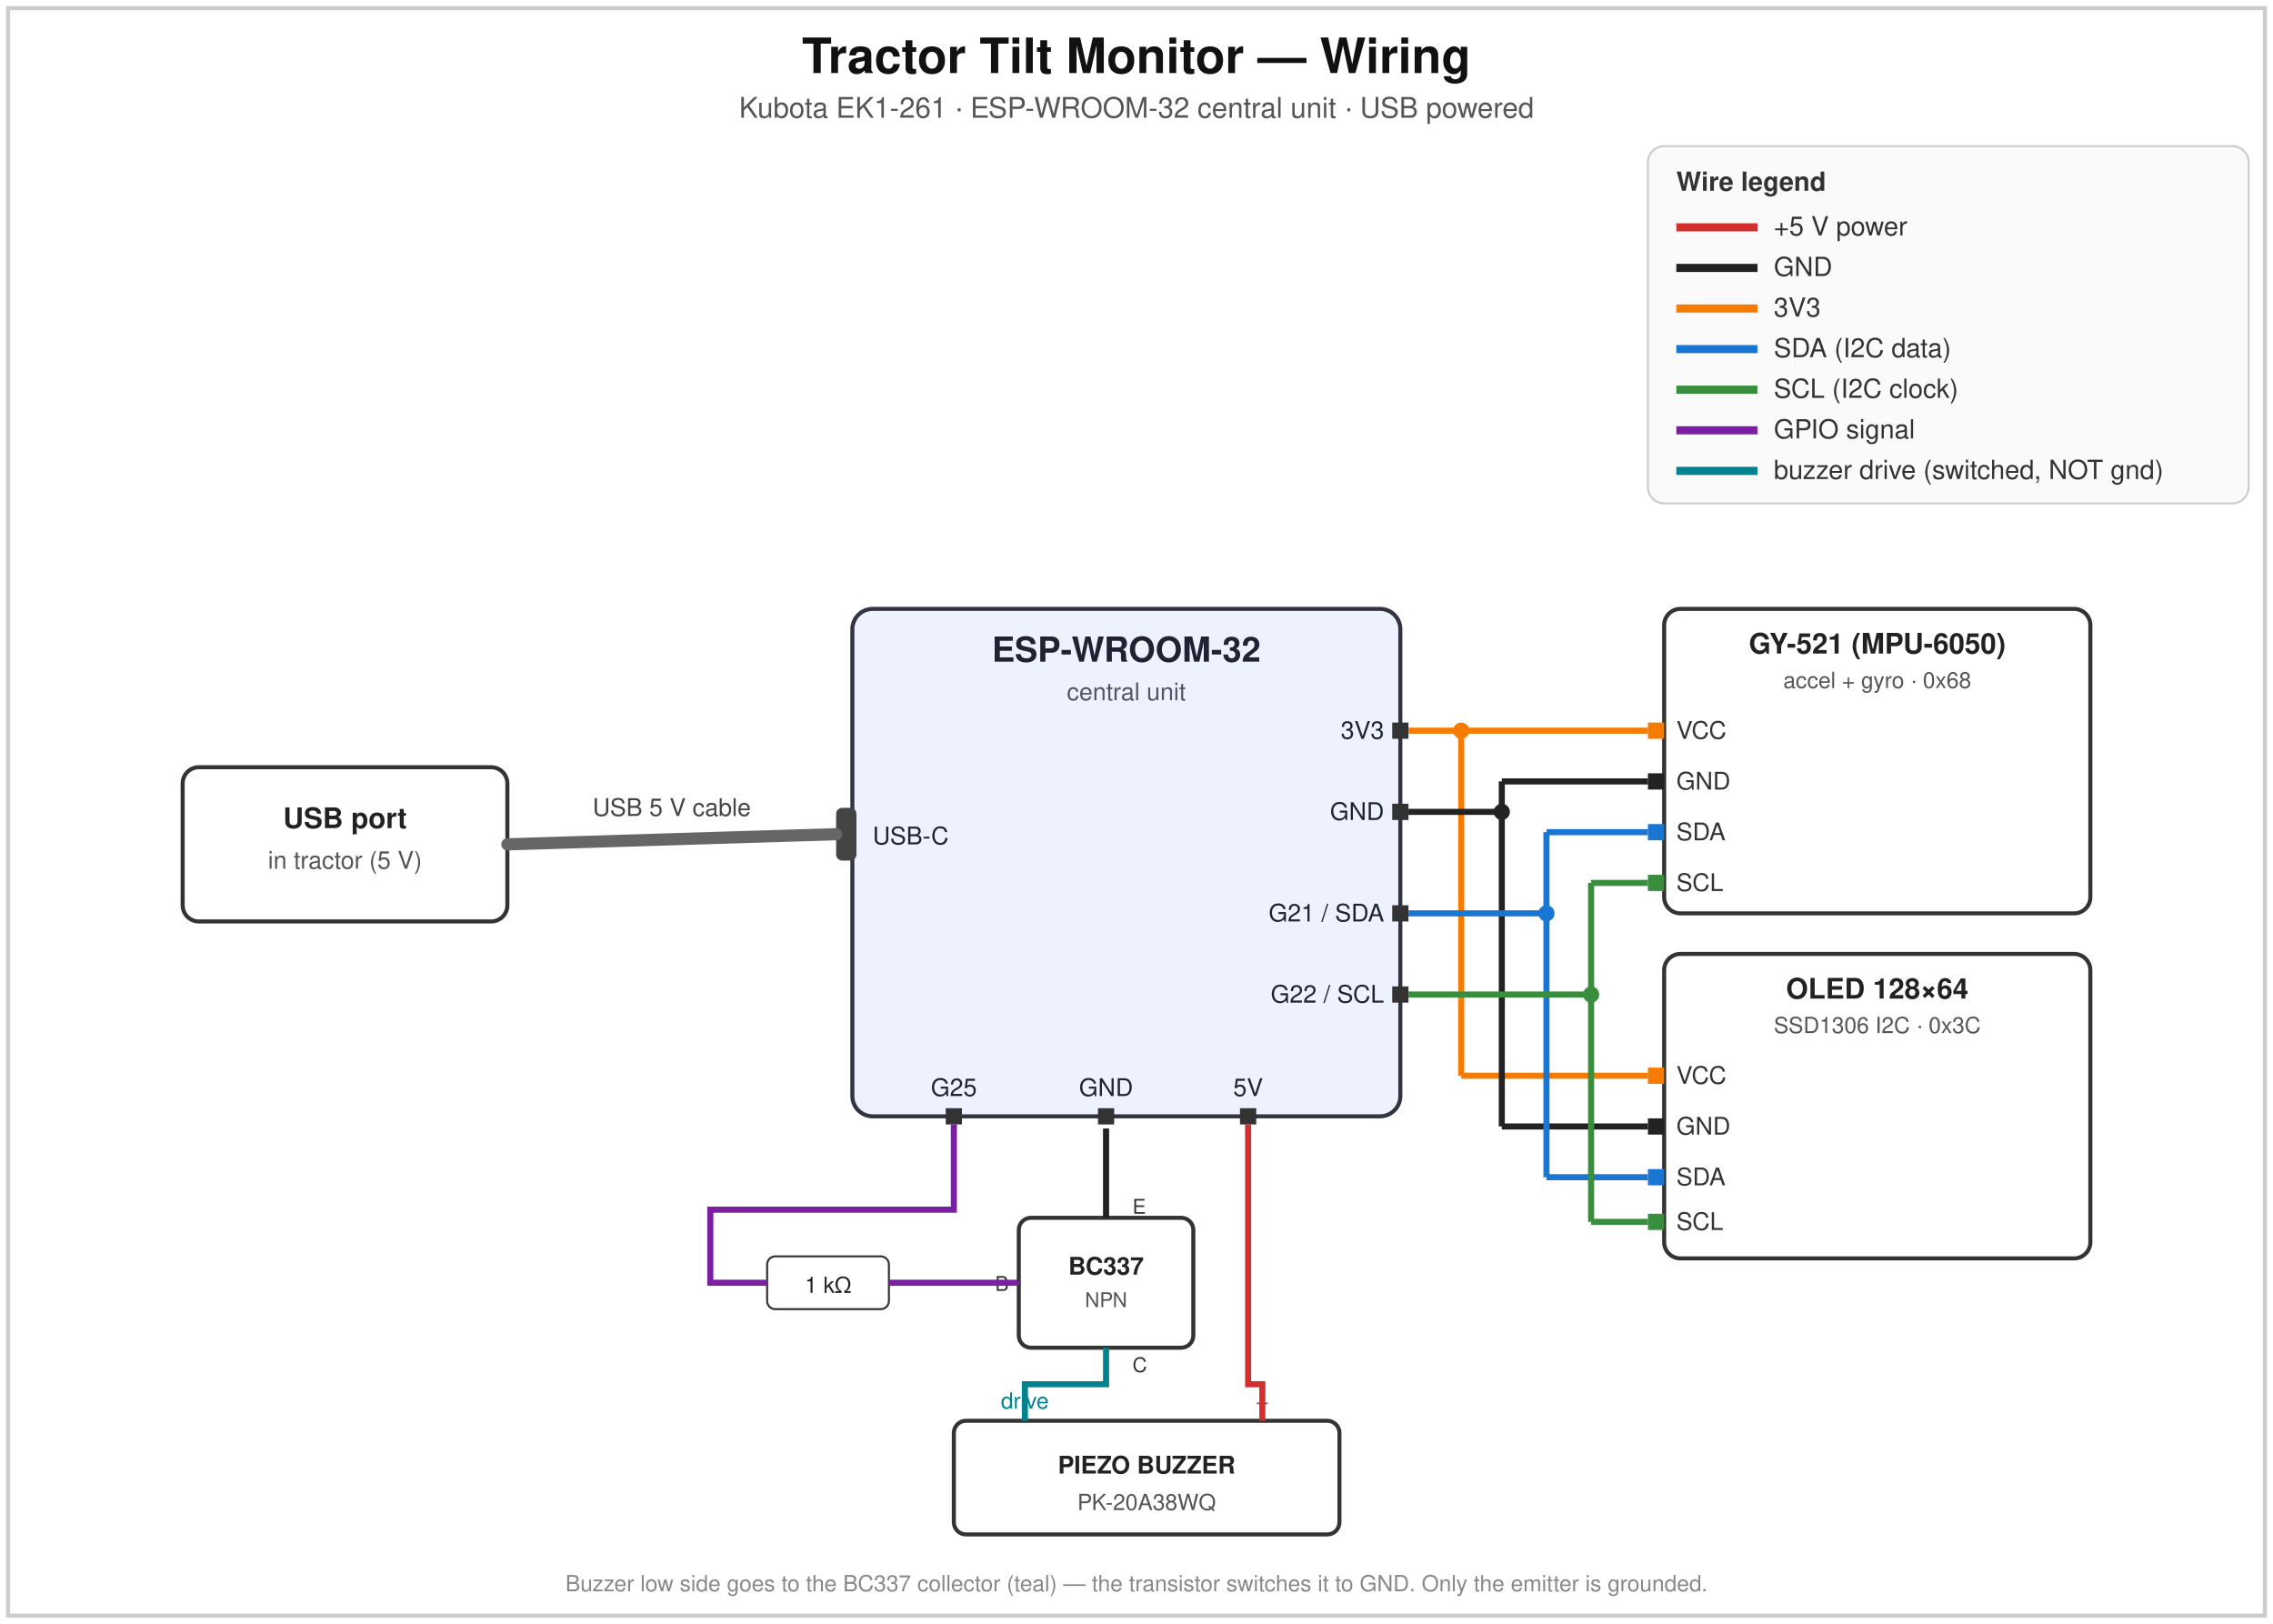
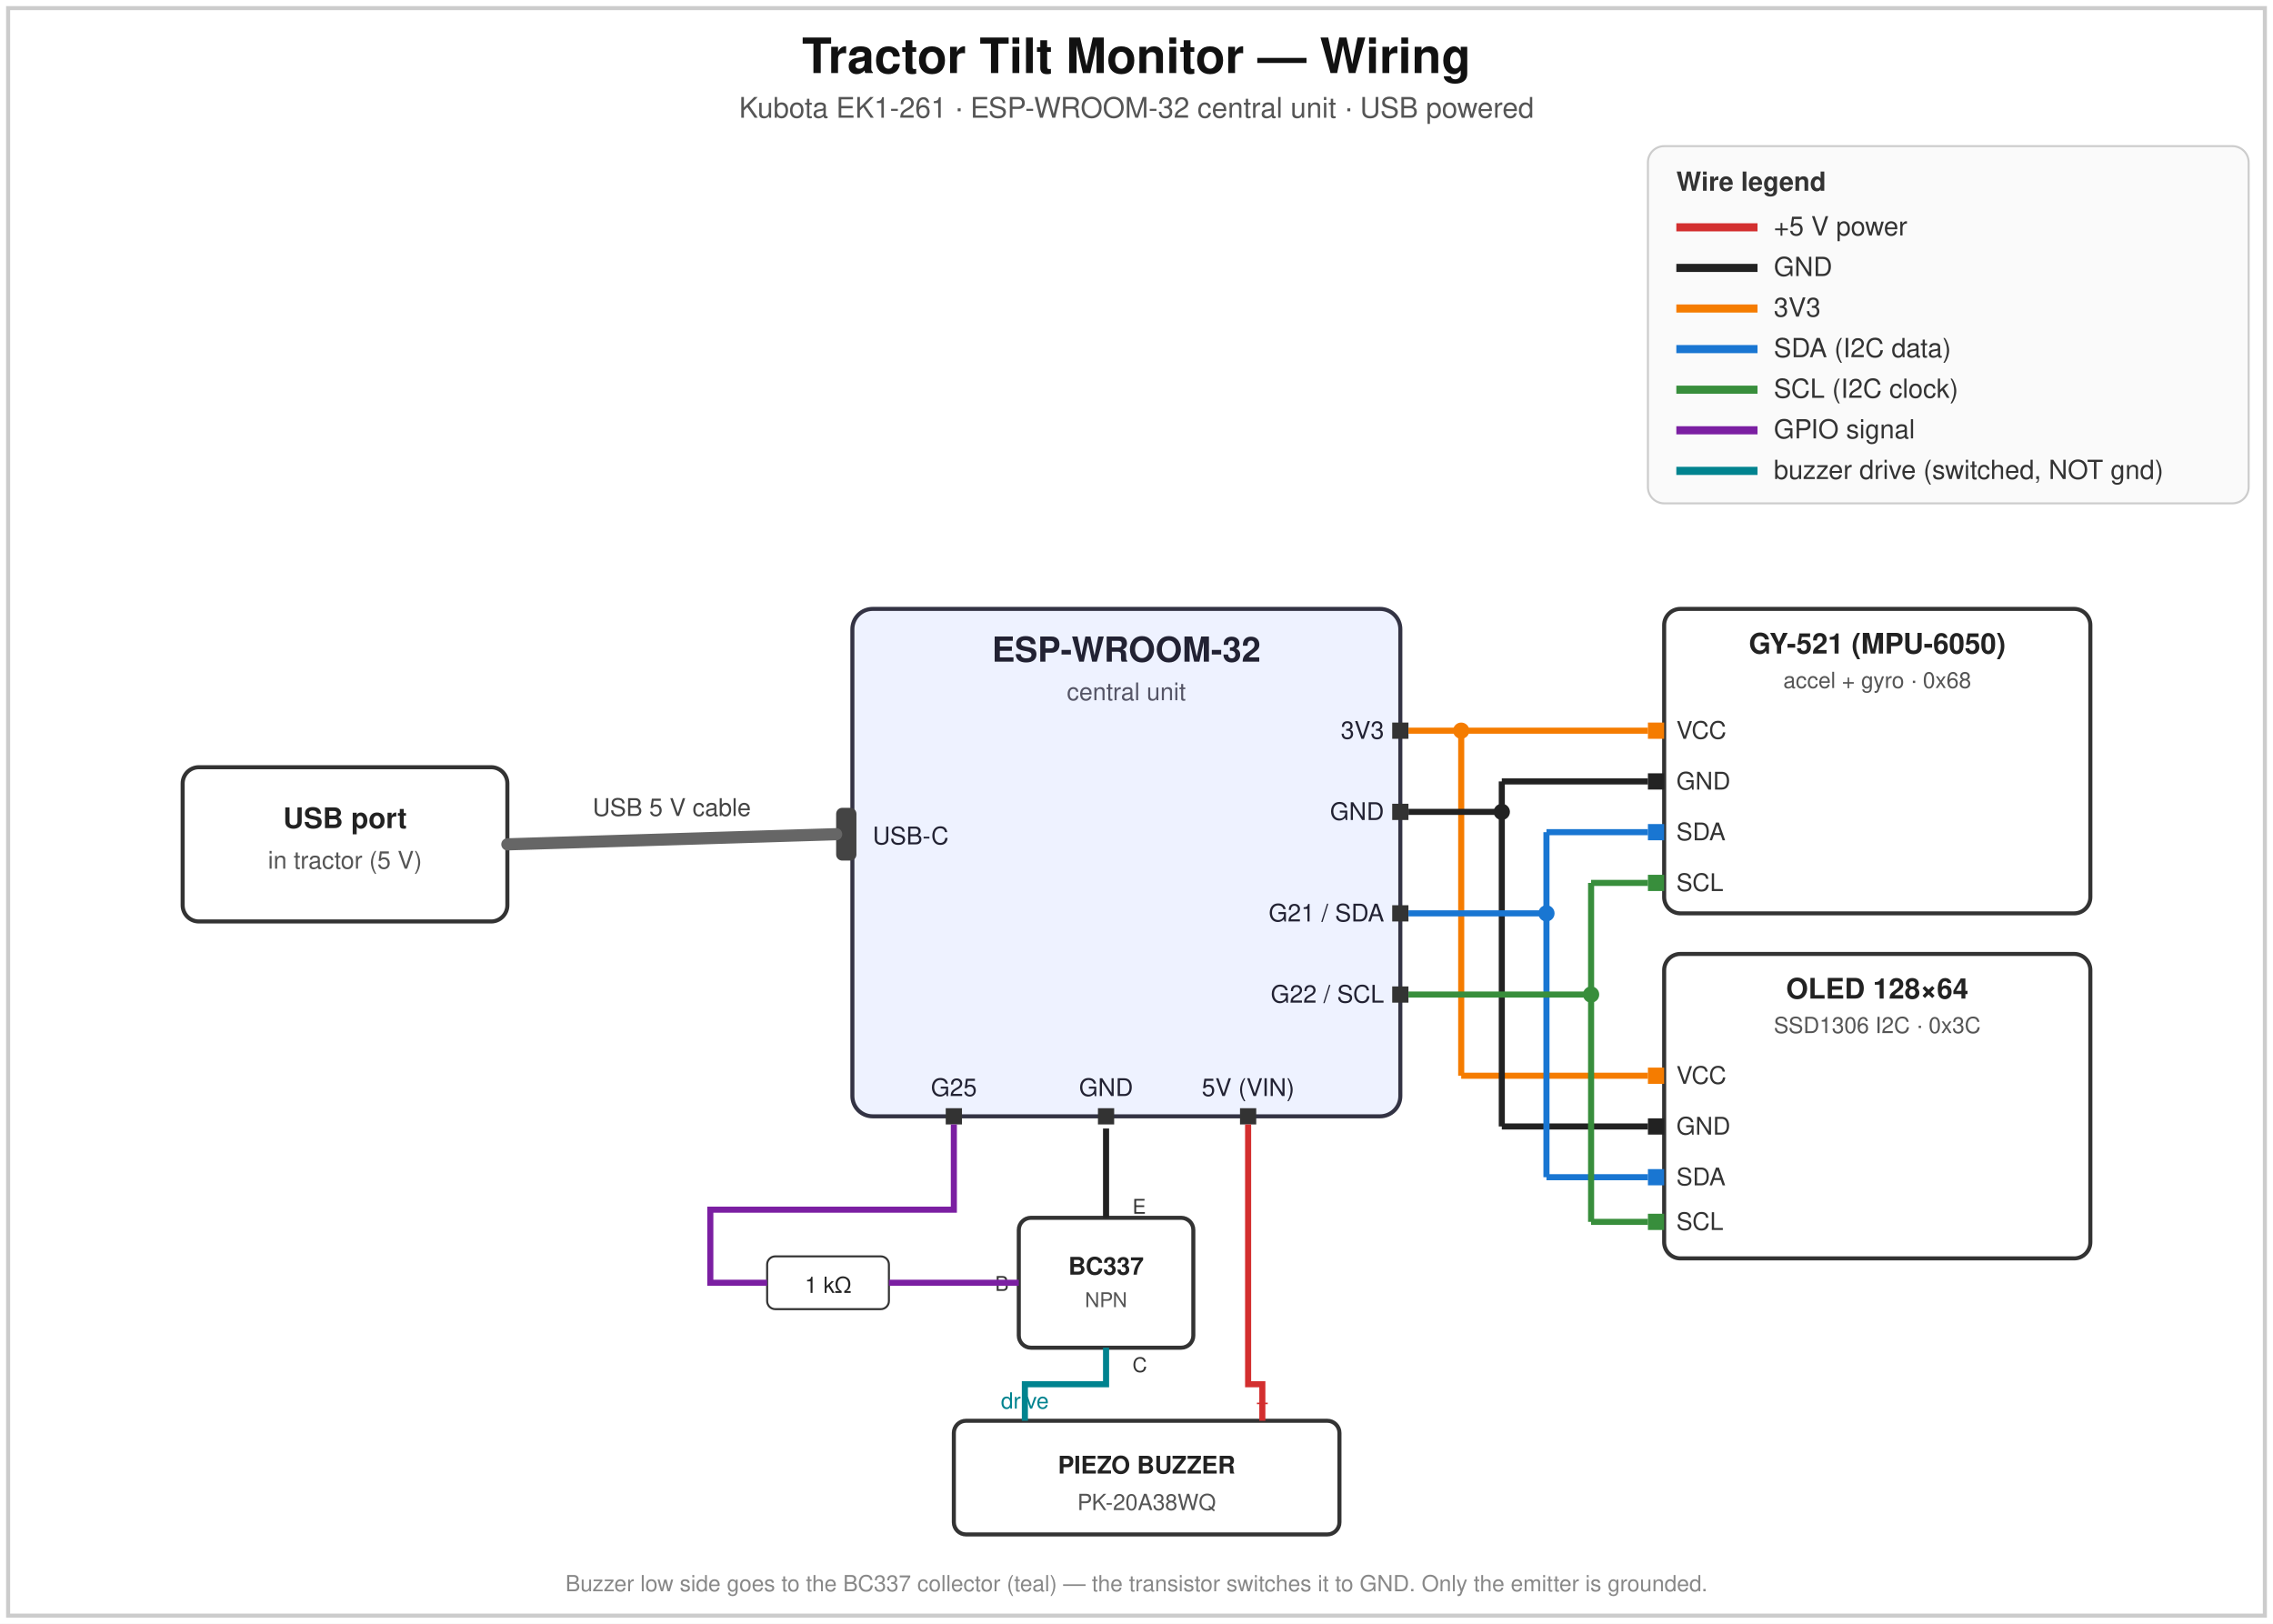
<svg xmlns="http://www.w3.org/2000/svg" viewBox="0 0 1120 800" font-family="Helvetica, Arial, sans-serif">
  <rect x="0" y="0" width="1120" height="800" fill="#ffffff" />
  <rect x="4" y="4" width="1112" height="792" fill="none" stroke="#cccccc" stroke-width="2" />
  <text x="560" y="36" text-anchor="middle" font-size="24" font-weight="bold" fill="#111">Tractor Tilt Monitor — Wiring</text>
  <text x="560" y="58" text-anchor="middle" font-size="14" fill="#555">Kubota EK1-261 · ESP-WROOM-32 central unit · USB powered</text>
  <rect x="812" y="72" width="296" height="176" rx="8" fill="#fafafa" stroke="#ccc" />
  <text x="826" y="94" font-size="13" font-weight="bold" fill="#333">Wire legend</text>
  <line x1="826" y1="112" x2="866" y2="112" stroke="#d32f2f" stroke-width="4" />
  <text x="874" y="116" font-size="13" fill="#333">+5 V power</text>
  <line x1="826" y1="132" x2="866" y2="132" stroke="#222222" stroke-width="4" />
  <text x="874" y="136" font-size="13" fill="#333">GND</text>
  <line x1="826" y1="152" x2="866" y2="152" stroke="#f57c00" stroke-width="4" />
  <text x="874" y="156" font-size="13" fill="#333">3V3</text>
  <line x1="826" y1="172" x2="866" y2="172" stroke="#1976d2" stroke-width="4" />
  <text x="874" y="176" font-size="13" fill="#333">SDA (I2C data)</text>
  <line x1="826" y1="192" x2="866" y2="192" stroke="#388e3c" stroke-width="4" />
  <text x="874" y="196" font-size="13" fill="#333">SCL (I2C clock)</text>
  <line x1="826" y1="212" x2="866" y2="212" stroke="#7b1fa2" stroke-width="4" />
  <text x="874" y="216" font-size="13" fill="#333">GPIO signal</text>
  <line x1="826" y1="232" x2="866" y2="232" stroke="#00838f" stroke-width="4" />
  <text x="874" y="236" font-size="13" fill="#333">buzzer drive (switched, NOT gnd)</text>
  <rect x="420" y="300" width="270" height="250" rx="10" fill="#eef2ff" stroke="#334" stroke-width="2" />
  <text x="555" y="326" text-anchor="middle" font-size="17" font-weight="bold" fill="#223">ESP-WROOM-32</text>
  <text x="555" y="345" text-anchor="middle" font-size="12" fill="#556">central unit</text>
  <rect x="412" y="398" width="10" height="26" rx="3" fill="#444" />
  <text x="430" y="416" font-size="12" fill="#223">USB-C</text>
  <rect x="686" y="356" width="8" height="8" fill="#333" />
  <text x="682" y="364" font-size="12" text-anchor="end" fill="#223">3V3</text>
  <rect x="686" y="396" width="8" height="8" fill="#333" />
  <text x="682" y="404" font-size="12" text-anchor="end" fill="#223">GND</text>
  <rect x="686" y="446" width="8" height="8" fill="#333" />
  <text x="682" y="454" font-size="12" text-anchor="end" fill="#223">G21 / SDA</text>
  <rect x="686" y="486" width="8" height="8" fill="#333" />
  <text x="682" y="494" font-size="12" text-anchor="end" fill="#223">G22 / SCL</text>
  <rect x="466" y="546" width="8" height="8" fill="#333" />
  <text x="470" y="540" font-size="12" text-anchor="middle" fill="#223">G25</text>
  <rect x="541" y="546" width="8" height="8" fill="#333" />
  <text x="545" y="540" font-size="12" text-anchor="middle" fill="#223">GND</text>
  <rect x="611" y="546" width="8" height="8" fill="#333" />
-   <text x="615" y="540" font-size="12" text-anchor="middle" fill="#223">5V</text>
+   <text x="615" y="540" font-size="12" text-anchor="middle" fill="#223">5V (VIN)</text>
  <rect x="90" y="378" width="160" height="76" rx="8" fill="#fff" stroke="#333" stroke-width="2" />
  <text x="170" y="408" text-anchor="middle" font-size="14" font-weight="bold" fill="#222">USB port</text>
  <text x="170" y="428" text-anchor="middle" font-size="12" fill="#555">in tractor (5 V)</text>
  <polyline points="250,416 412,411" fill="none" stroke="#666" stroke-width="6" stroke-linecap="round" />
  <text x="331" y="402" text-anchor="middle" font-size="12" fill="#444">USB 5 V cable</text>
  <rect x="820" y="300" width="210" height="150" rx="8" fill="#fff" stroke="#333" stroke-width="2" />
  <text x="925" y="322" text-anchor="middle" font-size="14" font-weight="bold" fill="#222">GY-521 (MPU-6050)</text>
  <text x="925" y="339" text-anchor="middle" font-size="11" fill="#555">accel + gyro · 0x68</text>
  <text x="826" y="364" font-size="12" fill="#333">VCC</text>
  <text x="826" y="389" font-size="12" fill="#333">GND</text>
  <text x="826" y="414" font-size="12" fill="#333">SDA</text>
  <text x="826" y="439" font-size="12" fill="#333">SCL</text>
  <rect x="812" y="356" width="8" height="8" fill="#f57c00" />
  <rect x="812" y="381" width="8" height="8" fill="#222" />
  <rect x="812" y="406" width="8" height="8" fill="#1976d2" />
  <rect x="812" y="431" width="8" height="8" fill="#388e3c" />
  <rect x="820" y="470" width="210" height="150" rx="8" fill="#fff" stroke="#333" stroke-width="2" />
  <text x="925" y="492" text-anchor="middle" font-size="14" font-weight="bold" fill="#222">OLED 128×64</text>
  <text x="925" y="509" text-anchor="middle" font-size="11" fill="#555">SSD1306 I2C · 0x3C</text>
  <text x="826" y="534" font-size="12" fill="#333">VCC</text>
  <text x="826" y="559" font-size="12" fill="#333">GND</text>
  <text x="826" y="584" font-size="12" fill="#333">SDA</text>
  <text x="826" y="606" font-size="12" fill="#333">SCL</text>
  <rect x="812" y="526" width="8" height="8" fill="#f57c00" />
  <rect x="812" y="551" width="8" height="8" fill="#222" />
  <rect x="812" y="576" width="8" height="8" fill="#1976d2" />
  <rect x="812" y="598" width="8" height="8" fill="#388e3c" />
  <polyline points="694,360 720,360" fill="none" stroke="#f57c00" stroke-width="3" />
  <polyline points="720,360 720,530" fill="none" stroke="#f57c00" stroke-width="3" />
  <polyline points="720,360 812,360" fill="none" stroke="#f57c00" stroke-width="3" />
  <polyline points="720,530 812,530" fill="none" stroke="#f57c00" stroke-width="3" />
  <circle cx="720" cy="360" r="4" fill="#f57c00" />
  <polyline points="694,400 740,400" fill="none" stroke="#222222" stroke-width="3" />
  <polyline points="740,385 740,555" fill="none" stroke="#222222" stroke-width="3" />
  <polyline points="740,385 812,385" fill="none" stroke="#222222" stroke-width="3" />
  <polyline points="740,555 812,555" fill="none" stroke="#222222" stroke-width="3" />
  <circle cx="740" cy="400" r="4" fill="#222222" />
  <polyline points="694,450 762,450" fill="none" stroke="#1976d2" stroke-width="3" />
  <polyline points="762,410 762,580" fill="none" stroke="#1976d2" stroke-width="3" />
  <polyline points="762,410 812,410" fill="none" stroke="#1976d2" stroke-width="3" />
  <polyline points="762,580 812,580" fill="none" stroke="#1976d2" stroke-width="3" />
  <circle cx="762" cy="450" r="4" fill="#1976d2" />
  <polyline points="694,490 784,490" fill="none" stroke="#388e3c" stroke-width="3" />
  <polyline points="784,435 784,602" fill="none" stroke="#388e3c" stroke-width="3" />
  <polyline points="784,435 812,435" fill="none" stroke="#388e3c" stroke-width="3" />
  <polyline points="784,602 812,602" fill="none" stroke="#388e3c" stroke-width="3" />
  <circle cx="784" cy="490" r="4" fill="#388e3c" />
  <rect x="502" y="600" width="86" height="64" rx="6" fill="#fff" stroke="#333" stroke-width="2" />
  <text x="545" y="628" text-anchor="middle" font-size="12" font-weight="bold" fill="#222">BC337</text>
  <text x="545" y="644" text-anchor="middle" font-size="10" fill="#555">NPN</text>
  <text x="558" y="598" font-size="10" fill="#333">E</text>
  <text x="558" y="676" font-size="10" fill="#333">C</text>
  <text x="497" y="636" font-size="10" text-anchor="end" fill="#333">B</text>
  <rect x="378" y="619" width="60" height="26" rx="4" fill="#fff" stroke="#333" />
  <text x="408" y="637" text-anchor="middle" font-size="11" fill="#222">1 kΩ</text>
  <rect x="470" y="700" width="190" height="56" rx="6" fill="#fff" stroke="#333" stroke-width="2" />
  <text x="565" y="726" text-anchor="middle" font-size="12" font-weight="bold" fill="#222">PIEZO BUZZER</text>
  <text x="565" y="744" text-anchor="middle" font-size="11" fill="#555">PK-20A38WQ</text>
  <text x="505" y="694" font-size="11" fill="#00838f" text-anchor="middle">drive</text>
  <text x="622" y="694" font-size="11" fill="#d32f2f" text-anchor="middle">+</text>
  <polyline points="545,600 545,556" fill="none" stroke="#222222" stroke-width="3" />
  <polyline points="470,554 470,596 350,596 350,632 378,632" fill="none" stroke="#7b1fa2" stroke-width="3" />
  <polyline points="438,632 502,632" fill="none" stroke="#7b1fa2" stroke-width="3" />
  <polyline points="545,664 545,682 505,682 505,700" fill="none" stroke="#00838f" stroke-width="3" />
  <polyline points="615,554 615,682 622,682 622,700" fill="none" stroke="#d32f2f" stroke-width="3" />
  <text x="560" y="784" text-anchor="middle" font-size="11" fill="#888">Buzzer low side goes to the BC337 collector (teal) — the transistor switches it to GND. Only the emitter is grounded.</text>
</svg>
